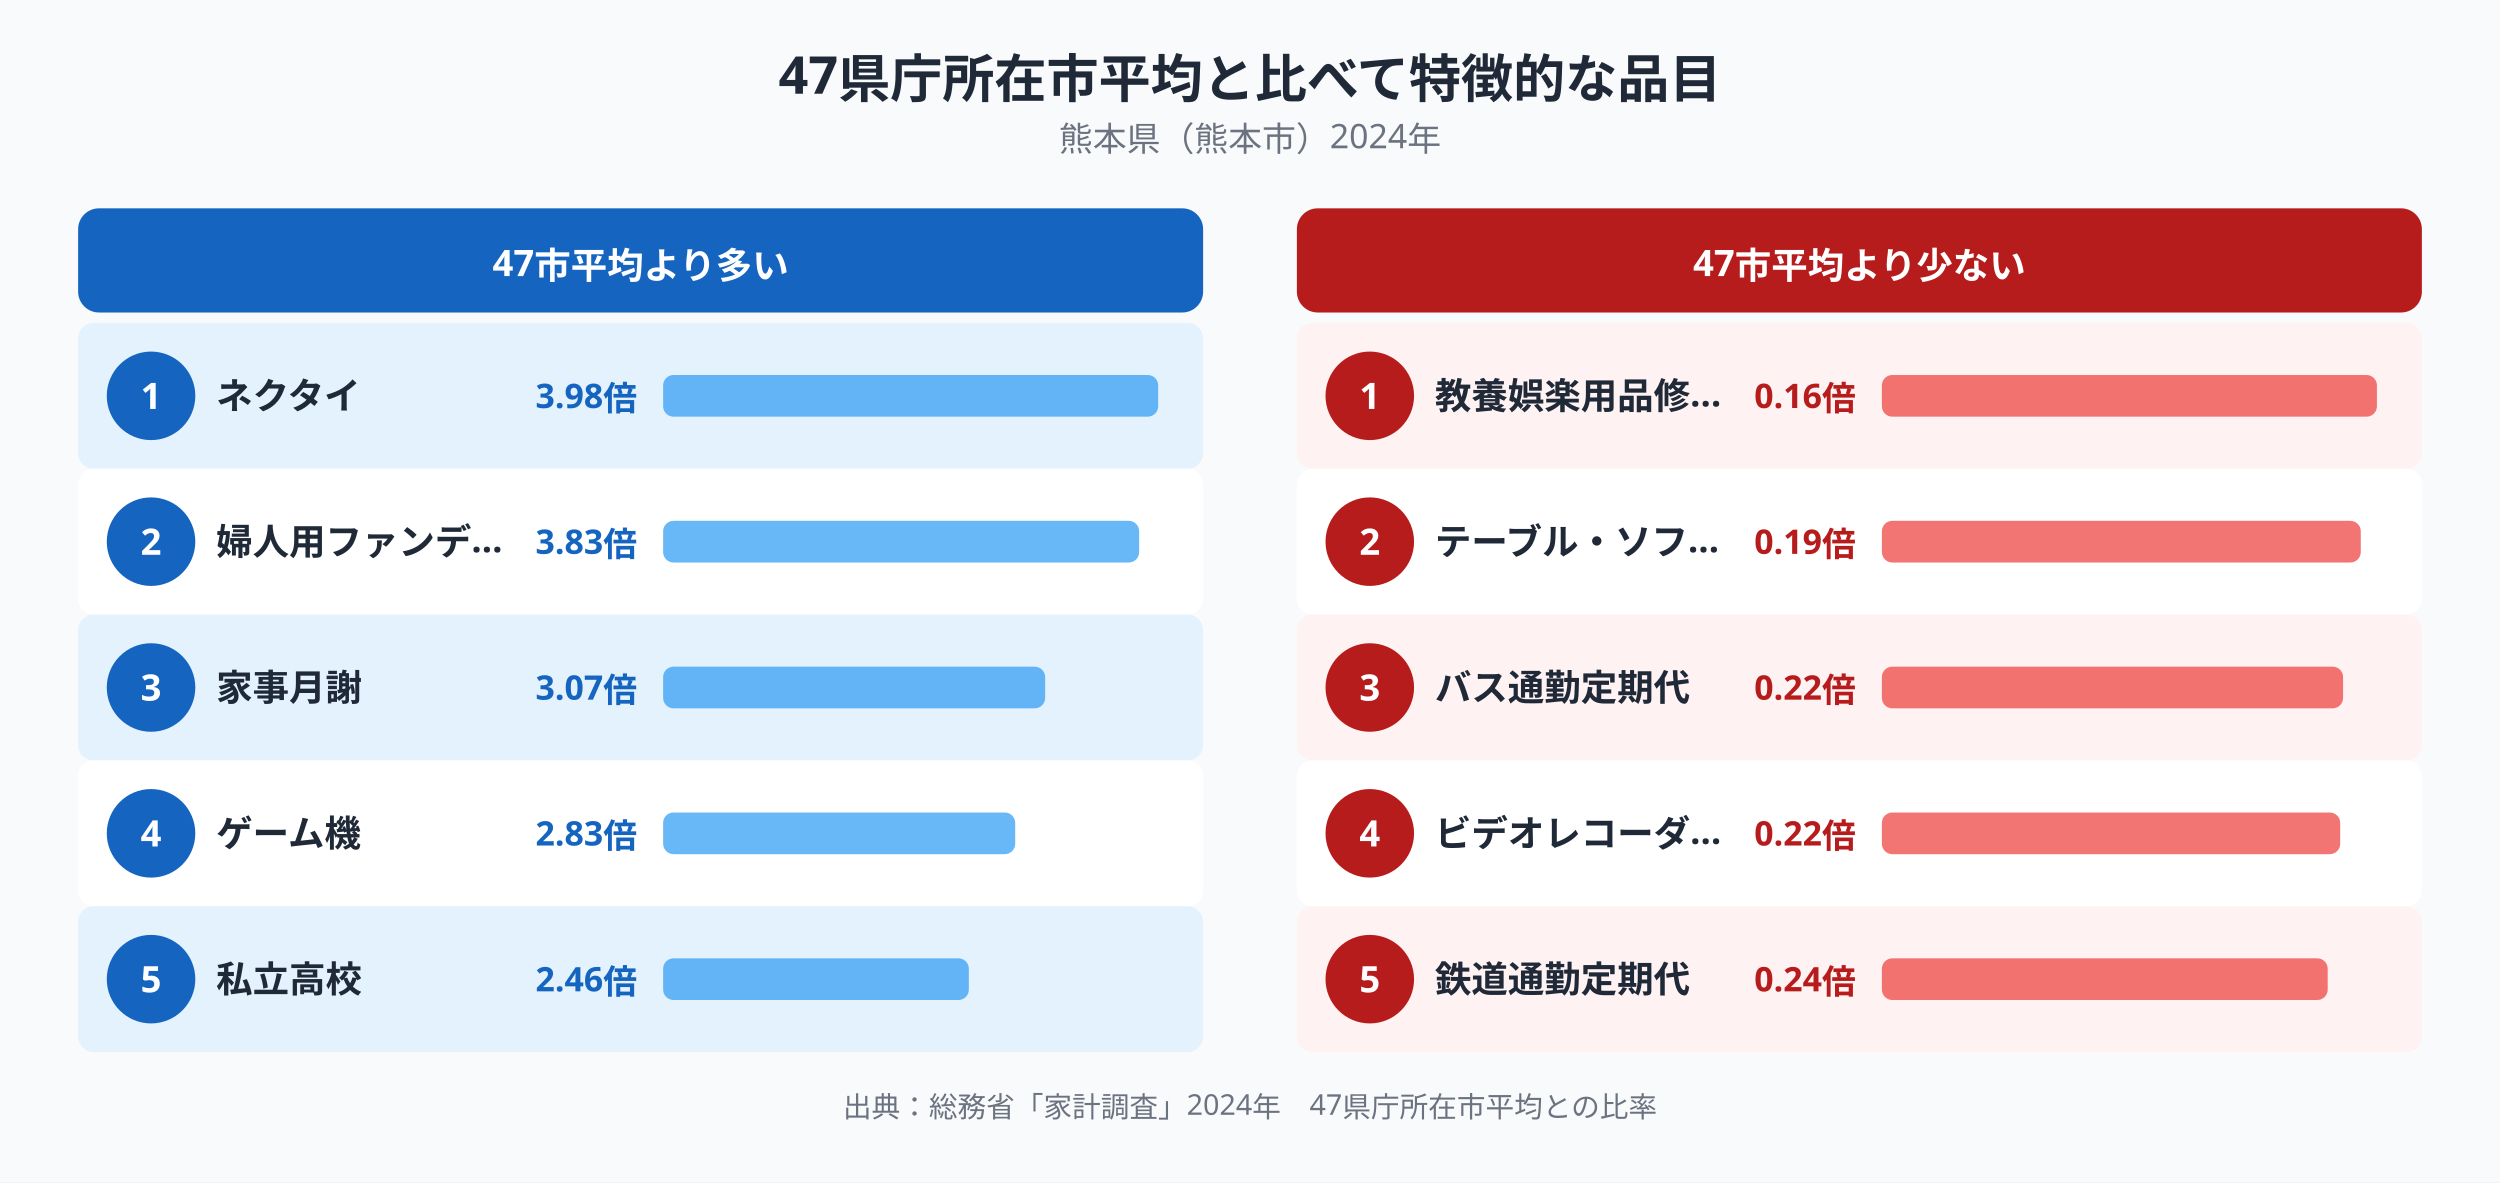
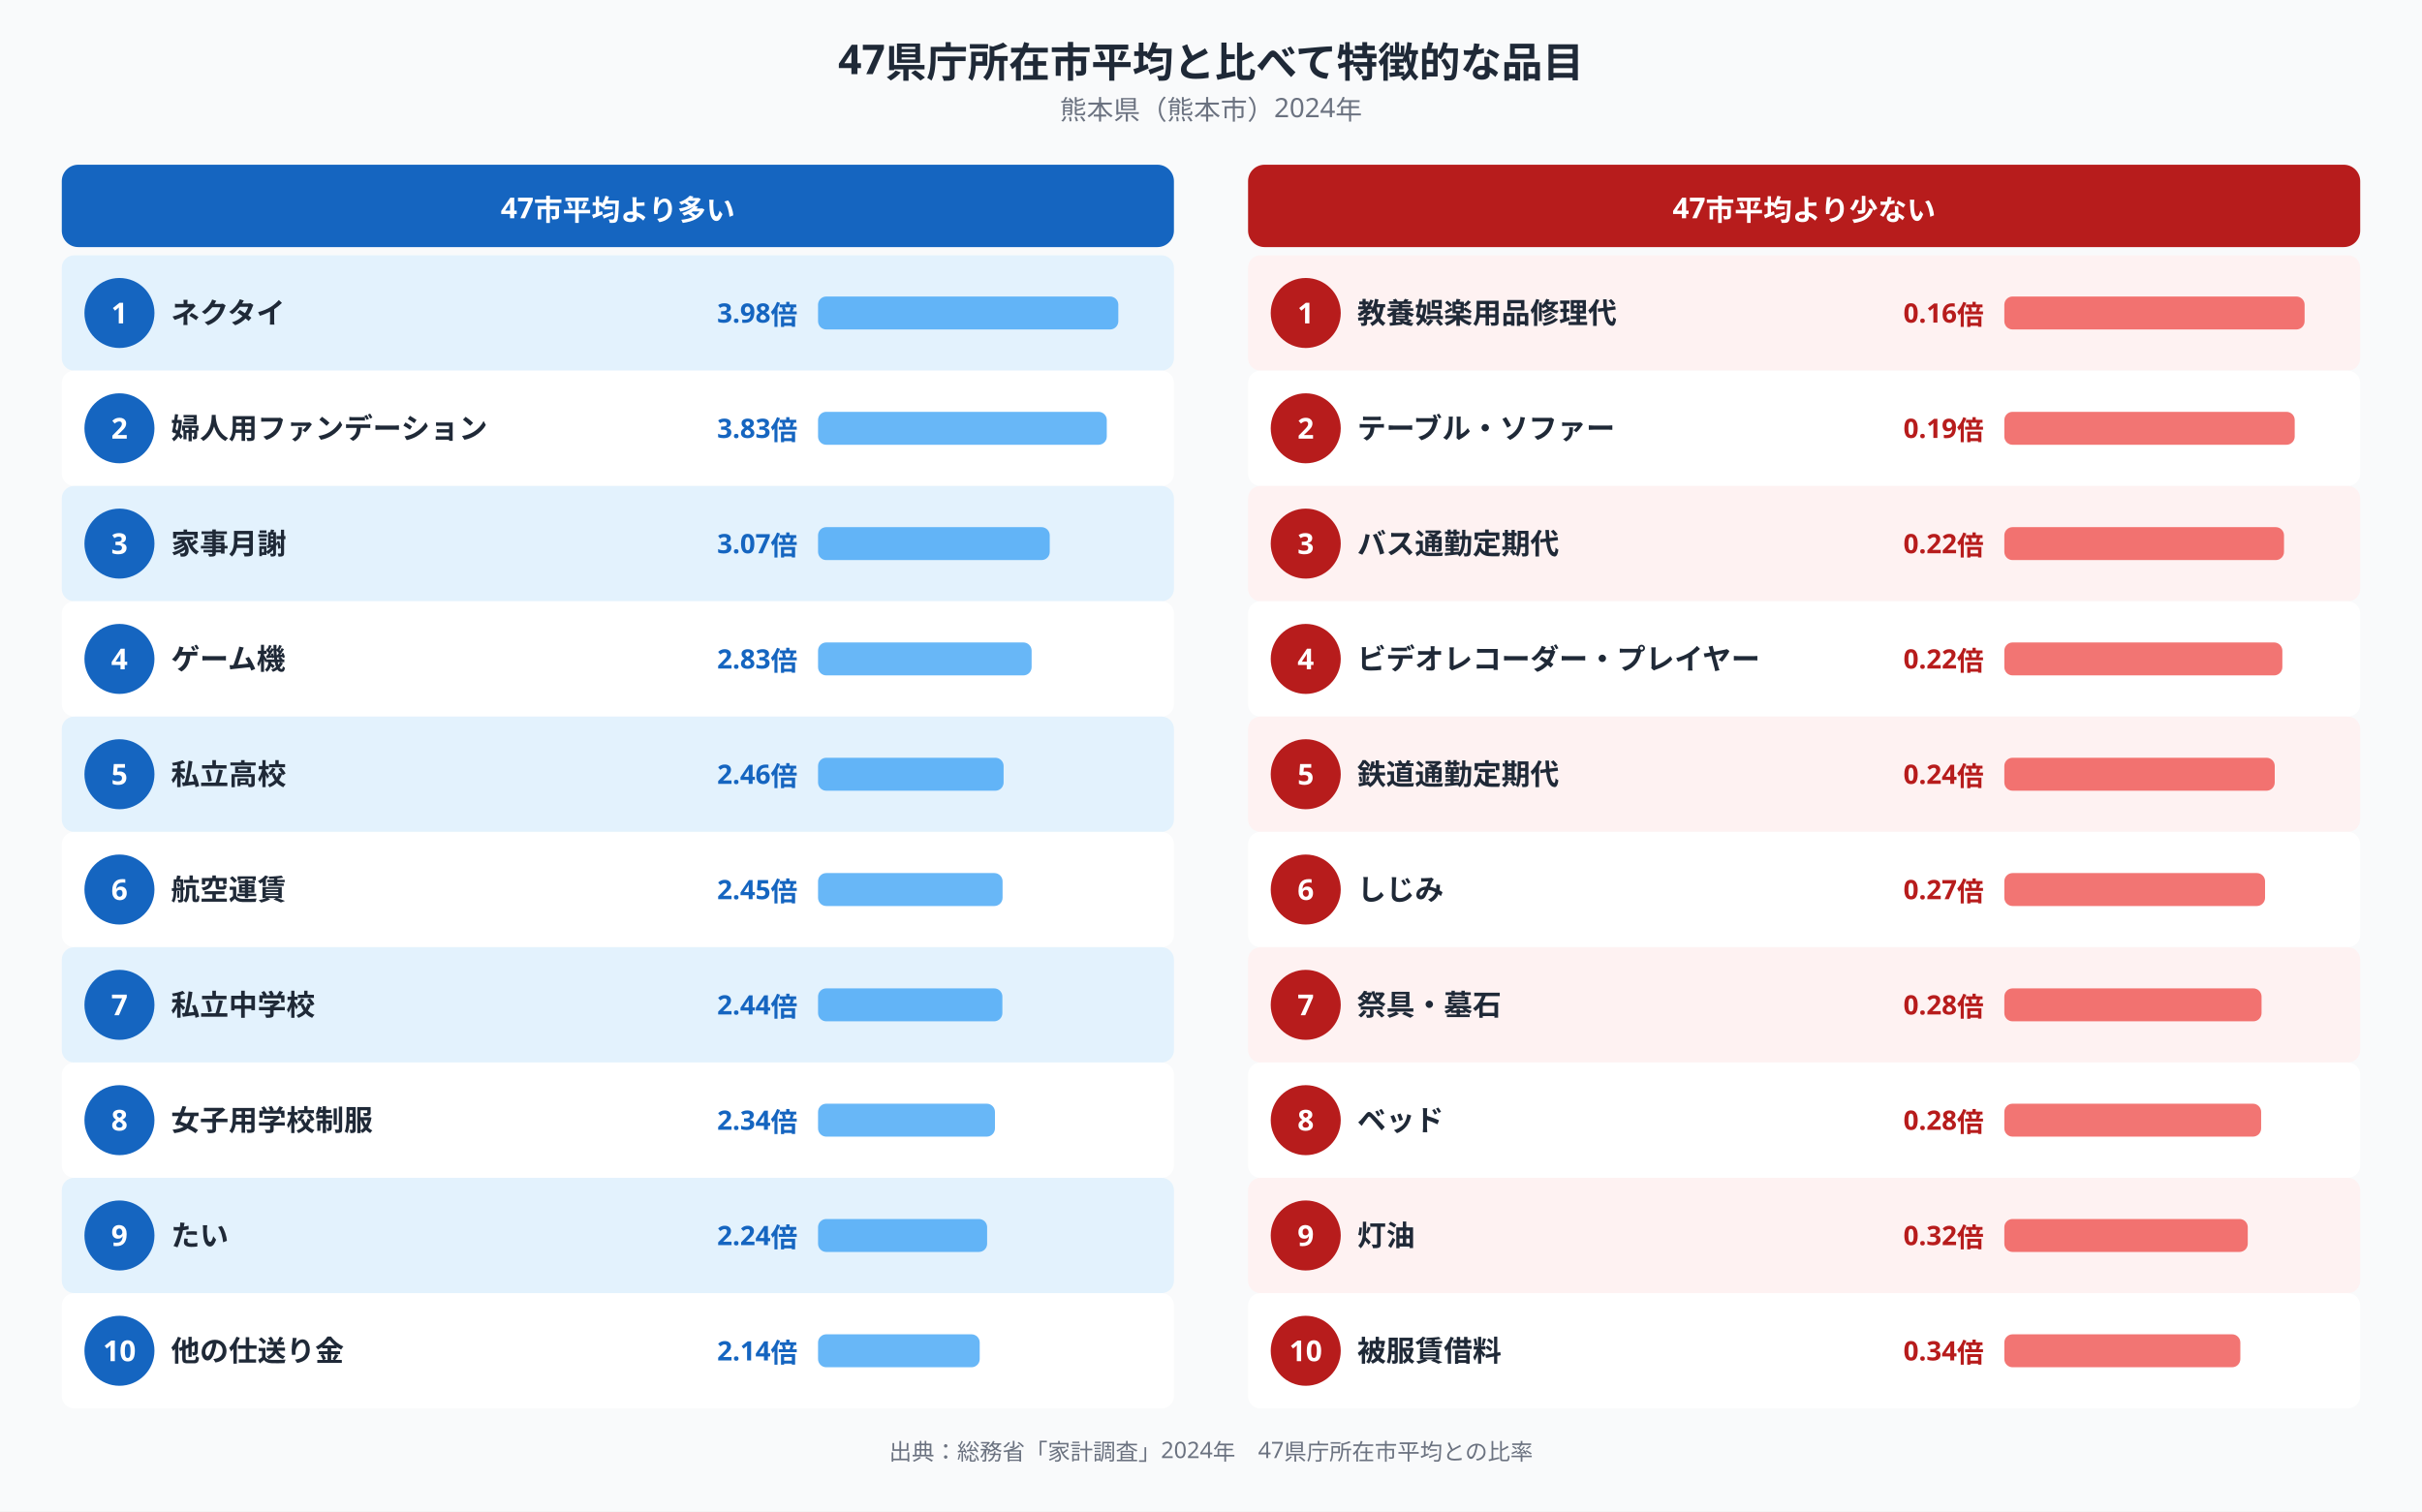
- <svg xmlns="http://www.w3.org/2000/svg" width="960" height="454" viewBox="0 0 960 454" role="img" aria-label="熊本県の特徴的な支出品目">
-   <rect width="960" height="454" fill="#f9fafb" />
-   <text x="480" y="36" text-anchor="middle" font-family="'Noto Sans JP',sans-serif" font-size="20" font-weight="bold" fill="#1f2937">47県庁所在市平均と比べて特徴的な品目</text>
-   <text x="480" y="58" text-anchor="middle" font-family="'Noto Sans JP',sans-serif" font-size="13" fill="#6b7280">熊本県（熊本市）2024年</text>
-   <rect x="30" y="80" width="432" height="40" rx="8" fill="#1565c0" />
-   <text x="246" y="106" text-anchor="middle" font-family="'Noto Sans JP', sans-serif" font-size="14" font-weight="bold" fill="#ffffff">47市平均より多い</text>
-   <rect x="30" y="124" width="432" height="56" rx="6" fill="#e3f2fd" />
+ <svg xmlns="http://www.w3.org/2000/svg" width="1176" height="734" viewBox="0 0 1176 734" role="img" aria-label="熊本県の特徴的な支出品目">
+   <rect width="1176" height="734" fill="#f9fafb" />
+   <text x="588" y="36" text-anchor="middle" font-family="'Noto Sans JP',sans-serif" font-size="20" font-weight="bold" fill="#1f2937">47県庁所在市平均と比べて特徴的な品目</text>
+   <text x="588" y="58" text-anchor="middle" font-family="'Noto Sans JP',sans-serif" font-size="13" fill="#6b7280">熊本県（熊本市）2024年</text>
+   <rect x="30" y="80" width="540" height="40" rx="8" fill="#1565c0" />
+   <text x="300" y="106" text-anchor="middle" font-family="'Noto Sans JP', sans-serif" font-size="14" font-weight="bold" fill="#ffffff">47市平均より多い</text>
+   <rect x="30" y="124" width="540" height="56" rx="6" fill="#e3f2fd" />
  <circle cx="58" cy="152" r="17" fill="#1565c0" />
  <text x="58" y="157.04" text-anchor="middle" font-family="'Noto Sans JP', sans-serif" font-size="14" font-weight="bold" fill="#ffffff">1</text>
  <text x="83" y="157.04" font-family="'Noto Sans JP', sans-serif" font-size="14" font-weight="bold" fill="#1f2937">ネクタイ</text>
-   <text x="244.64" y="156.68" text-anchor="end" font-family="'Noto Sans JP', sans-serif" font-size="13" fill="#1565c0" font-weight="600">3.98倍</text>
-   <rect x="254.64" y="144" width="190.1" height="16" rx="4" fill="#42a5f5" opacity="0.8" />
-   <rect x="30" y="180" width="432" height="56" rx="6" fill="#ffffff" />
+   <text x="387.2" y="156.68" text-anchor="end" font-family="'Noto Sans JP', sans-serif" font-size="13" fill="#1565c0" font-weight="600">3.98倍</text>
+   <rect x="397.2" y="144" width="145.8" height="16" rx="4" fill="#42a5f5" opacity="0.8" />
+   <rect x="30" y="180" width="540" height="56" rx="6" fill="#ffffff" />
  <circle cx="58" cy="208" r="17" fill="#1565c0" />
  <text x="58" y="213.04" text-anchor="middle" font-family="'Noto Sans JP', sans-serif" font-size="14" font-weight="bold" fill="#ffffff">2</text>
-   <text x="83" y="213.04" font-family="'Noto Sans JP', sans-serif" font-size="14" font-weight="bold" fill="#1f2937">婦人用ファンデ…</text>
-   <text x="244.64" y="212.68" text-anchor="end" font-family="'Noto Sans JP', sans-serif" font-size="13" fill="#1565c0" font-weight="600">3.83倍</text>
-   <rect x="254.64" y="200" width="182.8" height="16" rx="4" fill="#42a5f5" opacity="0.8" />
-   <rect x="30" y="236" width="432" height="56" rx="6" fill="#e3f2fd" />
+   <text x="83" y="213.04" font-family="'Noto Sans JP', sans-serif" font-size="14" font-weight="bold" fill="#1f2937">婦人用ファンデーション</text>
+   <text x="387.2" y="212.68" text-anchor="end" font-family="'Noto Sans JP', sans-serif" font-size="13" fill="#1565c0" font-weight="600">3.83倍</text>
+   <rect x="397.2" y="200" width="140.2" height="16" rx="4" fill="#42a5f5" opacity="0.8" />
+   <rect x="30" y="236" width="540" height="56" rx="6" fill="#e3f2fd" />
  <circle cx="58" cy="264" r="17" fill="#1565c0" />
  <text x="58" y="269.04" text-anchor="middle" font-family="'Noto Sans JP', sans-serif" font-size="14" font-weight="bold" fill="#ffffff">3</text>
  <text x="83" y="269.04" font-family="'Noto Sans JP', sans-serif" font-size="14" font-weight="bold" fill="#1f2937">家事月謝</text>
-   <text x="244.64" y="268.68" text-anchor="end" font-family="'Noto Sans JP', sans-serif" font-size="13" fill="#1565c0" font-weight="600">3.07倍</text>
-   <rect x="254.64" y="256" width="146.7" height="16" rx="4" fill="#42a5f5" opacity="0.8" />
-   <rect x="30" y="292" width="432" height="56" rx="6" fill="#ffffff" />
+   <text x="387.2" y="268.68" text-anchor="end" font-family="'Noto Sans JP', sans-serif" font-size="13" fill="#1565c0" font-weight="600">3.07倍</text>
+   <rect x="397.2" y="256" width="112.5" height="16" rx="4" fill="#42a5f5" opacity="0.8" />
+   <rect x="30" y="292" width="540" height="56" rx="6" fill="#ffffff" />
  <circle cx="58" cy="320" r="17" fill="#1565c0" />
  <text x="58" y="325.04" text-anchor="middle" font-family="'Noto Sans JP', sans-serif" font-size="14" font-weight="bold" fill="#ffffff">4</text>
  <text x="83" y="325.04" font-family="'Noto Sans JP', sans-serif" font-size="14" font-weight="bold" fill="#1f2937">ゲーム機</text>
-   <text x="244.64" y="324.68" text-anchor="end" font-family="'Noto Sans JP', sans-serif" font-size="13" fill="#1565c0" font-weight="600">2.83倍</text>
-   <rect x="254.64" y="312" width="135.2" height="16" rx="4" fill="#42a5f5" opacity="0.8" />
-   <rect x="30" y="348" width="432" height="56" rx="6" fill="#e3f2fd" />
+   <text x="387.2" y="324.68" text-anchor="end" font-family="'Noto Sans JP', sans-serif" font-size="13" fill="#1565c0" font-weight="600">2.83倍</text>
+   <rect x="397.2" y="312" width="103.7" height="16" rx="4" fill="#42a5f5" opacity="0.8" />
+   <rect x="30" y="348" width="540" height="56" rx="6" fill="#e3f2fd" />
  <circle cx="58" cy="376" r="17" fill="#1565c0" />
  <text x="58" y="381.04" text-anchor="middle" font-family="'Noto Sans JP', sans-serif" font-size="14" font-weight="bold" fill="#ffffff">5</text>
  <text x="83" y="381.04" font-family="'Noto Sans JP', sans-serif" font-size="14" font-weight="bold" fill="#1f2937">私立高校</text>
-   <text x="244.64" y="380.68" text-anchor="end" font-family="'Noto Sans JP', sans-serif" font-size="13" fill="#1565c0" font-weight="600">2.46倍</text>
-   <rect x="254.64" y="368" width="117.4" height="16" rx="4" fill="#42a5f5" opacity="0.8" />
-   <rect x="498" y="80" width="432" height="40" rx="8" fill="#b71c1c" />
-   <text x="714" y="106" text-anchor="middle" font-family="'Noto Sans JP', sans-serif" font-size="14" font-weight="bold" fill="#ffffff">47市平均より少ない</text>
-   <rect x="498" y="124" width="432" height="56" rx="6" fill="#fef2f2" />
-   <circle cx="526" cy="152" r="17" fill="#b71c1c" />
-   <text x="526" y="157.04" text-anchor="middle" font-family="'Noto Sans JP', sans-serif" font-size="14" font-weight="bold" fill="#ffffff">1</text>
-   <text x="551" y="157.04" font-family="'Noto Sans JP', sans-serif" font-size="14" font-weight="bold" fill="#1f2937">教養娯楽用品修…</text>
-   <text x="712.64" y="156.68" text-anchor="end" font-family="'Noto Sans JP', sans-serif" font-size="13" fill="#b71c1c" font-weight="600">0.16倍</text>
-   <rect x="722.64" y="144" width="190.1" height="16" rx="4" fill="#ef5350" opacity="0.8" />
-   <rect x="498" y="180" width="432" height="56" rx="6" fill="#ffffff" />
-   <circle cx="526" cy="208" r="17" fill="#b71c1c" />
-   <text x="526" y="213.04" text-anchor="middle" font-family="'Noto Sans JP', sans-serif" font-size="14" font-weight="bold" fill="#ffffff">2</text>
-   <text x="551" y="213.04" font-family="'Noto Sans JP', sans-serif" font-size="14" font-weight="bold" fill="#1f2937">テーブル・ソフ…</text>
-   <text x="712.64" y="212.68" text-anchor="end" font-family="'Noto Sans JP', sans-serif" font-size="13" fill="#b71c1c" font-weight="600">0.19倍</text>
-   <rect x="722.64" y="200" width="183.9" height="16" rx="4" fill="#ef5350" opacity="0.8" />
-   <rect x="498" y="236" width="432" height="56" rx="6" fill="#fef2f2" />
-   <circle cx="526" cy="264" r="17" fill="#b71c1c" />
-   <text x="526" y="269.04" text-anchor="middle" font-family="'Noto Sans JP', sans-serif" font-size="14" font-weight="bold" fill="#ffffff">3</text>
-   <text x="551" y="269.04" font-family="'Noto Sans JP', sans-serif" font-size="14" font-weight="bold" fill="#1f2937">バス通勤定期代</text>
-   <text x="712.64" y="268.68" text-anchor="end" font-family="'Noto Sans JP', sans-serif" font-size="13" fill="#b71c1c" font-weight="600">0.22倍</text>
-   <rect x="722.64" y="256" width="177.1" height="16" rx="4" fill="#ef5350" opacity="0.8" />
-   <rect x="498" y="292" width="432" height="56" rx="6" fill="#ffffff" />
-   <circle cx="526" cy="320" r="17" fill="#b71c1c" />
-   <text x="526" y="325.04" text-anchor="middle" font-family="'Noto Sans JP', sans-serif" font-size="14" font-weight="bold" fill="#ffffff">4</text>
-   <text x="551" y="325.04" font-family="'Noto Sans JP', sans-serif" font-size="14" font-weight="bold" fill="#1f2937">ビデオレコーダ…</text>
-   <text x="712.64" y="324.68" text-anchor="end" font-family="'Noto Sans JP', sans-serif" font-size="13" fill="#b71c1c" font-weight="600">0.22倍</text>
-   <rect x="722.64" y="312" width="176" height="16" rx="4" fill="#ef5350" opacity="0.8" />
-   <rect x="498" y="348" width="432" height="56" rx="6" fill="#fef2f2" />
-   <circle cx="526" cy="376" r="17" fill="#b71c1c" />
-   <text x="526" y="381.04" text-anchor="middle" font-family="'Noto Sans JP', sans-serif" font-size="14" font-weight="bold" fill="#ffffff">5</text>
-   <text x="551" y="381.04" font-family="'Noto Sans JP', sans-serif" font-size="14" font-weight="bold" fill="#1f2937">鉄道通勤定期代</text>
-   <text x="712.64" y="380.68" text-anchor="end" font-family="'Noto Sans JP', sans-serif" font-size="13" fill="#b71c1c" font-weight="600">0.24倍</text>
-   <rect x="722.64" y="368" width="171.2" height="16" rx="4" fill="#ef5350" opacity="0.8" />
-   <text x="480" y="429" text-anchor="middle" font-family="'Noto Sans JP',sans-serif" font-size="11" fill="#6b7280">出典：総務省「家計調査」2024年　47県庁所在市平均との比率</text>
+   <text x="387.2" y="380.68" text-anchor="end" font-family="'Noto Sans JP', sans-serif" font-size="13" fill="#1565c0" font-weight="600">2.46倍</text>
+   <rect x="397.2" y="368" width="90.1" height="16" rx="4" fill="#42a5f5" opacity="0.8" />
+   <rect x="30" y="404" width="540" height="56" rx="6" fill="#ffffff" />
+   <circle cx="58" cy="432" r="17" fill="#1565c0" />
+   <text x="58" y="437.04" text-anchor="middle" font-family="'Noto Sans JP', sans-serif" font-size="14" font-weight="bold" fill="#ffffff">6</text>
+   <text x="83" y="437.04" font-family="'Noto Sans JP', sans-serif" font-size="14" font-weight="bold" fill="#1f2937">航空運賃</text>
+   <text x="387.2" y="436.68" text-anchor="end" font-family="'Noto Sans JP', sans-serif" font-size="13" fill="#1565c0" font-weight="600">2.45倍</text>
+   <rect x="397.2" y="424" width="89.6" height="16" rx="4" fill="#42a5f5" opacity="0.8" />
+   <rect x="30" y="460" width="540" height="56" rx="6" fill="#e3f2fd" />
+   <circle cx="58" cy="488" r="17" fill="#1565c0" />
+   <text x="58" y="493.04" text-anchor="middle" font-family="'Noto Sans JP', sans-serif" font-size="14" font-weight="bold" fill="#ffffff">7</text>
+   <text x="83" y="493.04" font-family="'Noto Sans JP', sans-serif" font-size="14" font-weight="bold" fill="#1f2937">私立中学校</text>
+   <text x="387.2" y="492.68" text-anchor="end" font-family="'Noto Sans JP', sans-serif" font-size="13" fill="#1565c0" font-weight="600">2.44倍</text>
+   <rect x="397.2" y="480" width="89.5" height="16" rx="4" fill="#42a5f5" opacity="0.8" />
+   <rect x="30" y="516" width="540" height="56" rx="6" fill="#ffffff" />
+   <circle cx="58" cy="544" r="17" fill="#1565c0" />
+   <text x="58" y="549.04" text-anchor="middle" font-family="'Noto Sans JP', sans-serif" font-size="14" font-weight="bold" fill="#ffffff">8</text>
+   <text x="83" y="549.04" font-family="'Noto Sans JP', sans-serif" font-size="14" font-weight="bold" fill="#1f2937">女子用学校制服</text>
+   <text x="387.2" y="548.68" text-anchor="end" font-family="'Noto Sans JP', sans-serif" font-size="13" fill="#1565c0" font-weight="600">2.34倍</text>
+   <rect x="397.2" y="536" width="85.9" height="16" rx="4" fill="#42a5f5" opacity="0.8" />
+   <rect x="30" y="572" width="540" height="56" rx="6" fill="#e3f2fd" />
+   <circle cx="58" cy="600" r="17" fill="#1565c0" />
+   <text x="58" y="605.04" text-anchor="middle" font-family="'Noto Sans JP', sans-serif" font-size="14" font-weight="bold" fill="#ffffff">9</text>
+   <text x="83" y="605.04" font-family="'Noto Sans JP', sans-serif" font-size="14" font-weight="bold" fill="#1f2937">たい</text>
+   <text x="387.2" y="604.68" text-anchor="end" font-family="'Noto Sans JP', sans-serif" font-size="13" fill="#1565c0" font-weight="600">2.24倍</text>
+   <rect x="397.2" y="592" width="82.1" height="16" rx="4" fill="#42a5f5" opacity="0.8" />
+   <rect x="30" y="628" width="540" height="56" rx="6" fill="#ffffff" />
+   <circle cx="58" cy="656" r="17" fill="#1565c0" />
+   <text x="58" y="661.04" text-anchor="middle" font-family="'Noto Sans JP', sans-serif" font-size="14" font-weight="bold" fill="#ffffff">10</text>
+   <text x="83" y="661.04" font-family="'Noto Sans JP', sans-serif" font-size="14" font-weight="bold" fill="#1f2937">他の仕送り金</text>
+   <text x="387.2" y="660.68" text-anchor="end" font-family="'Noto Sans JP', sans-serif" font-size="13" fill="#1565c0" font-weight="600">2.14倍</text>
+   <rect x="397.2" y="648" width="78.5" height="16" rx="4" fill="#42a5f5" opacity="0.8" />
+   <rect x="606" y="80" width="540" height="40" rx="8" fill="#b71c1c" />
+   <text x="876" y="106" text-anchor="middle" font-family="'Noto Sans JP', sans-serif" font-size="14" font-weight="bold" fill="#ffffff">47市平均より少ない</text>
+   <rect x="606" y="124" width="540" height="56" rx="6" fill="#fef2f2" />
+   <circle cx="634" cy="152" r="17" fill="#b71c1c" />
+   <text x="634" y="157.04" text-anchor="middle" font-family="'Noto Sans JP', sans-serif" font-size="14" font-weight="bold" fill="#ffffff">1</text>
+   <text x="659" y="157.04" font-family="'Noto Sans JP', sans-serif" font-size="14" font-weight="bold" fill="#1f2937">教養娯楽用品修理代</text>
+   <text x="963.2" y="156.68" text-anchor="end" font-family="'Noto Sans JP', sans-serif" font-size="13" fill="#b71c1c" font-weight="600">0.16倍</text>
+   <rect x="973.2" y="144" width="145.8" height="16" rx="4" fill="#ef5350" opacity="0.8" />
+   <rect x="606" y="180" width="540" height="56" rx="6" fill="#ffffff" />
+   <circle cx="634" cy="208" r="17" fill="#b71c1c" />
+   <text x="634" y="213.04" text-anchor="middle" font-family="'Noto Sans JP', sans-serif" font-size="14" font-weight="bold" fill="#ffffff">2</text>
+   <text x="659" y="213.04" font-family="'Noto Sans JP', sans-serif" font-size="14" font-weight="bold" fill="#1f2937">テーブル・ソファー</text>
+   <text x="963.2" y="212.68" text-anchor="end" font-family="'Noto Sans JP', sans-serif" font-size="13" fill="#b71c1c" font-weight="600">0.19倍</text>
+   <rect x="973.2" y="200" width="141" height="16" rx="4" fill="#ef5350" opacity="0.8" />
+   <rect x="606" y="236" width="540" height="56" rx="6" fill="#fef2f2" />
+   <circle cx="634" cy="264" r="17" fill="#b71c1c" />
+   <text x="634" y="269.04" text-anchor="middle" font-family="'Noto Sans JP', sans-serif" font-size="14" font-weight="bold" fill="#ffffff">3</text>
+   <text x="659" y="269.04" font-family="'Noto Sans JP', sans-serif" font-size="14" font-weight="bold" fill="#1f2937">バス通勤定期代</text>
+   <text x="963.2" y="268.68" text-anchor="end" font-family="'Noto Sans JP', sans-serif" font-size="13" fill="#b71c1c" font-weight="600">0.22倍</text>
+   <rect x="973.2" y="256" width="135.8" height="16" rx="4" fill="#ef5350" opacity="0.8" />
+   <rect x="606" y="292" width="540" height="56" rx="6" fill="#ffffff" />
+   <circle cx="634" cy="320" r="17" fill="#b71c1c" />
+   <text x="634" y="325.04" text-anchor="middle" font-family="'Noto Sans JP', sans-serif" font-size="14" font-weight="bold" fill="#ffffff">4</text>
+   <text x="659" y="325.04" font-family="'Noto Sans JP', sans-serif" font-size="14" font-weight="bold" fill="#1f2937">ビデオレコーダー・プレイヤー</text>
+   <text x="963.2" y="324.68" text-anchor="end" font-family="'Noto Sans JP', sans-serif" font-size="13" fill="#b71c1c" font-weight="600">0.22倍</text>
+   <rect x="973.2" y="312" width="135" height="16" rx="4" fill="#ef5350" opacity="0.8" />
+   <rect x="606" y="348" width="540" height="56" rx="6" fill="#fef2f2" />
+   <circle cx="634" cy="376" r="17" fill="#b71c1c" />
+   <text x="634" y="381.04" text-anchor="middle" font-family="'Noto Sans JP', sans-serif" font-size="14" font-weight="bold" fill="#ffffff">5</text>
+   <text x="659" y="381.04" font-family="'Noto Sans JP', sans-serif" font-size="14" font-weight="bold" fill="#1f2937">鉄道通勤定期代</text>
+   <text x="963.2" y="380.68" text-anchor="end" font-family="'Noto Sans JP', sans-serif" font-size="13" fill="#b71c1c" font-weight="600">0.24倍</text>
+   <rect x="973.2" y="368" width="131.3" height="16" rx="4" fill="#ef5350" opacity="0.8" />
+   <rect x="606" y="404" width="540" height="56" rx="6" fill="#ffffff" />
+   <circle cx="634" cy="432" r="17" fill="#b71c1c" />
+   <text x="634" y="437.04" text-anchor="middle" font-family="'Noto Sans JP', sans-serif" font-size="14" font-weight="bold" fill="#ffffff">6</text>
+   <text x="659" y="437.04" font-family="'Noto Sans JP', sans-serif" font-size="14" font-weight="bold" fill="#1f2937">しじみ</text>
+   <text x="963.2" y="436.68" text-anchor="end" font-family="'Noto Sans JP', sans-serif" font-size="13" fill="#b71c1c" font-weight="600">0.27倍</text>
+   <rect x="973.2" y="424" width="126.6" height="16" rx="4" fill="#ef5350" opacity="0.8" />
+   <rect x="606" y="460" width="540" height="56" rx="6" fill="#fef2f2" />
+   <circle cx="634" cy="488" r="17" fill="#b71c1c" />
+   <text x="634" y="493.04" text-anchor="middle" font-family="'Noto Sans JP', sans-serif" font-size="14" font-weight="bold" fill="#ffffff">7</text>
+   <text x="659" y="493.04" font-family="'Noto Sans JP', sans-serif" font-size="14" font-weight="bold" fill="#1f2937">祭具・墓石</text>
+   <text x="963.2" y="492.68" text-anchor="end" font-family="'Noto Sans JP', sans-serif" font-size="13" fill="#b71c1c" font-weight="600">0.28倍</text>
+   <rect x="973.2" y="480" width="124.9" height="16" rx="4" fill="#ef5350" opacity="0.8" />
+   <rect x="606" y="516" width="540" height="56" rx="6" fill="#ffffff" />
+   <circle cx="634" cy="544" r="17" fill="#b71c1c" />
+   <text x="634" y="549.04" text-anchor="middle" font-family="'Noto Sans JP', sans-serif" font-size="14" font-weight="bold" fill="#ffffff">8</text>
+   <text x="659" y="549.04" font-family="'Noto Sans JP', sans-serif" font-size="14" font-weight="bold" fill="#1f2937">ベッド</text>
+   <text x="963.2" y="548.68" text-anchor="end" font-family="'Noto Sans JP', sans-serif" font-size="13" fill="#b71c1c" font-weight="600">0.28倍</text>
+   <rect x="973.2" y="536" width="124.7" height="16" rx="4" fill="#ef5350" opacity="0.8" />
+   <rect x="606" y="572" width="540" height="56" rx="6" fill="#fef2f2" />
+   <circle cx="634" cy="600" r="17" fill="#b71c1c" />
+   <text x="634" y="605.04" text-anchor="middle" font-family="'Noto Sans JP', sans-serif" font-size="14" font-weight="bold" fill="#ffffff">9</text>
+   <text x="659" y="605.04" font-family="'Noto Sans JP', sans-serif" font-size="14" font-weight="bold" fill="#1f2937">灯油</text>
+   <text x="963.2" y="604.68" text-anchor="end" font-family="'Noto Sans JP', sans-serif" font-size="13" fill="#b71c1c" font-weight="600">0.32倍</text>
+   <rect x="973.2" y="592" width="118.2" height="16" rx="4" fill="#ef5350" opacity="0.8" />
+   <rect x="606" y="628" width="540" height="56" rx="6" fill="#ffffff" />
+   <circle cx="634" cy="656" r="17" fill="#b71c1c" />
+   <text x="634" y="661.04" text-anchor="middle" font-family="'Noto Sans JP', sans-serif" font-size="14" font-weight="bold" fill="#ffffff">10</text>
+   <text x="659" y="661.04" font-family="'Noto Sans JP', sans-serif" font-size="14" font-weight="bold" fill="#1f2937">被服賃借料</text>
+   <text x="963.2" y="660.68" text-anchor="end" font-family="'Noto Sans JP', sans-serif" font-size="13" fill="#b71c1c" font-weight="600">0.34倍</text>
+   <rect x="973.2" y="648" width="114.6" height="16" rx="4" fill="#ef5350" opacity="0.8" />
+   <text x="588" y="709" text-anchor="middle" font-family="'Noto Sans JP',sans-serif" font-size="11" fill="#6b7280">出典：総務省「家計調査」2024年　47県庁所在市平均との比率</text>
</svg>
